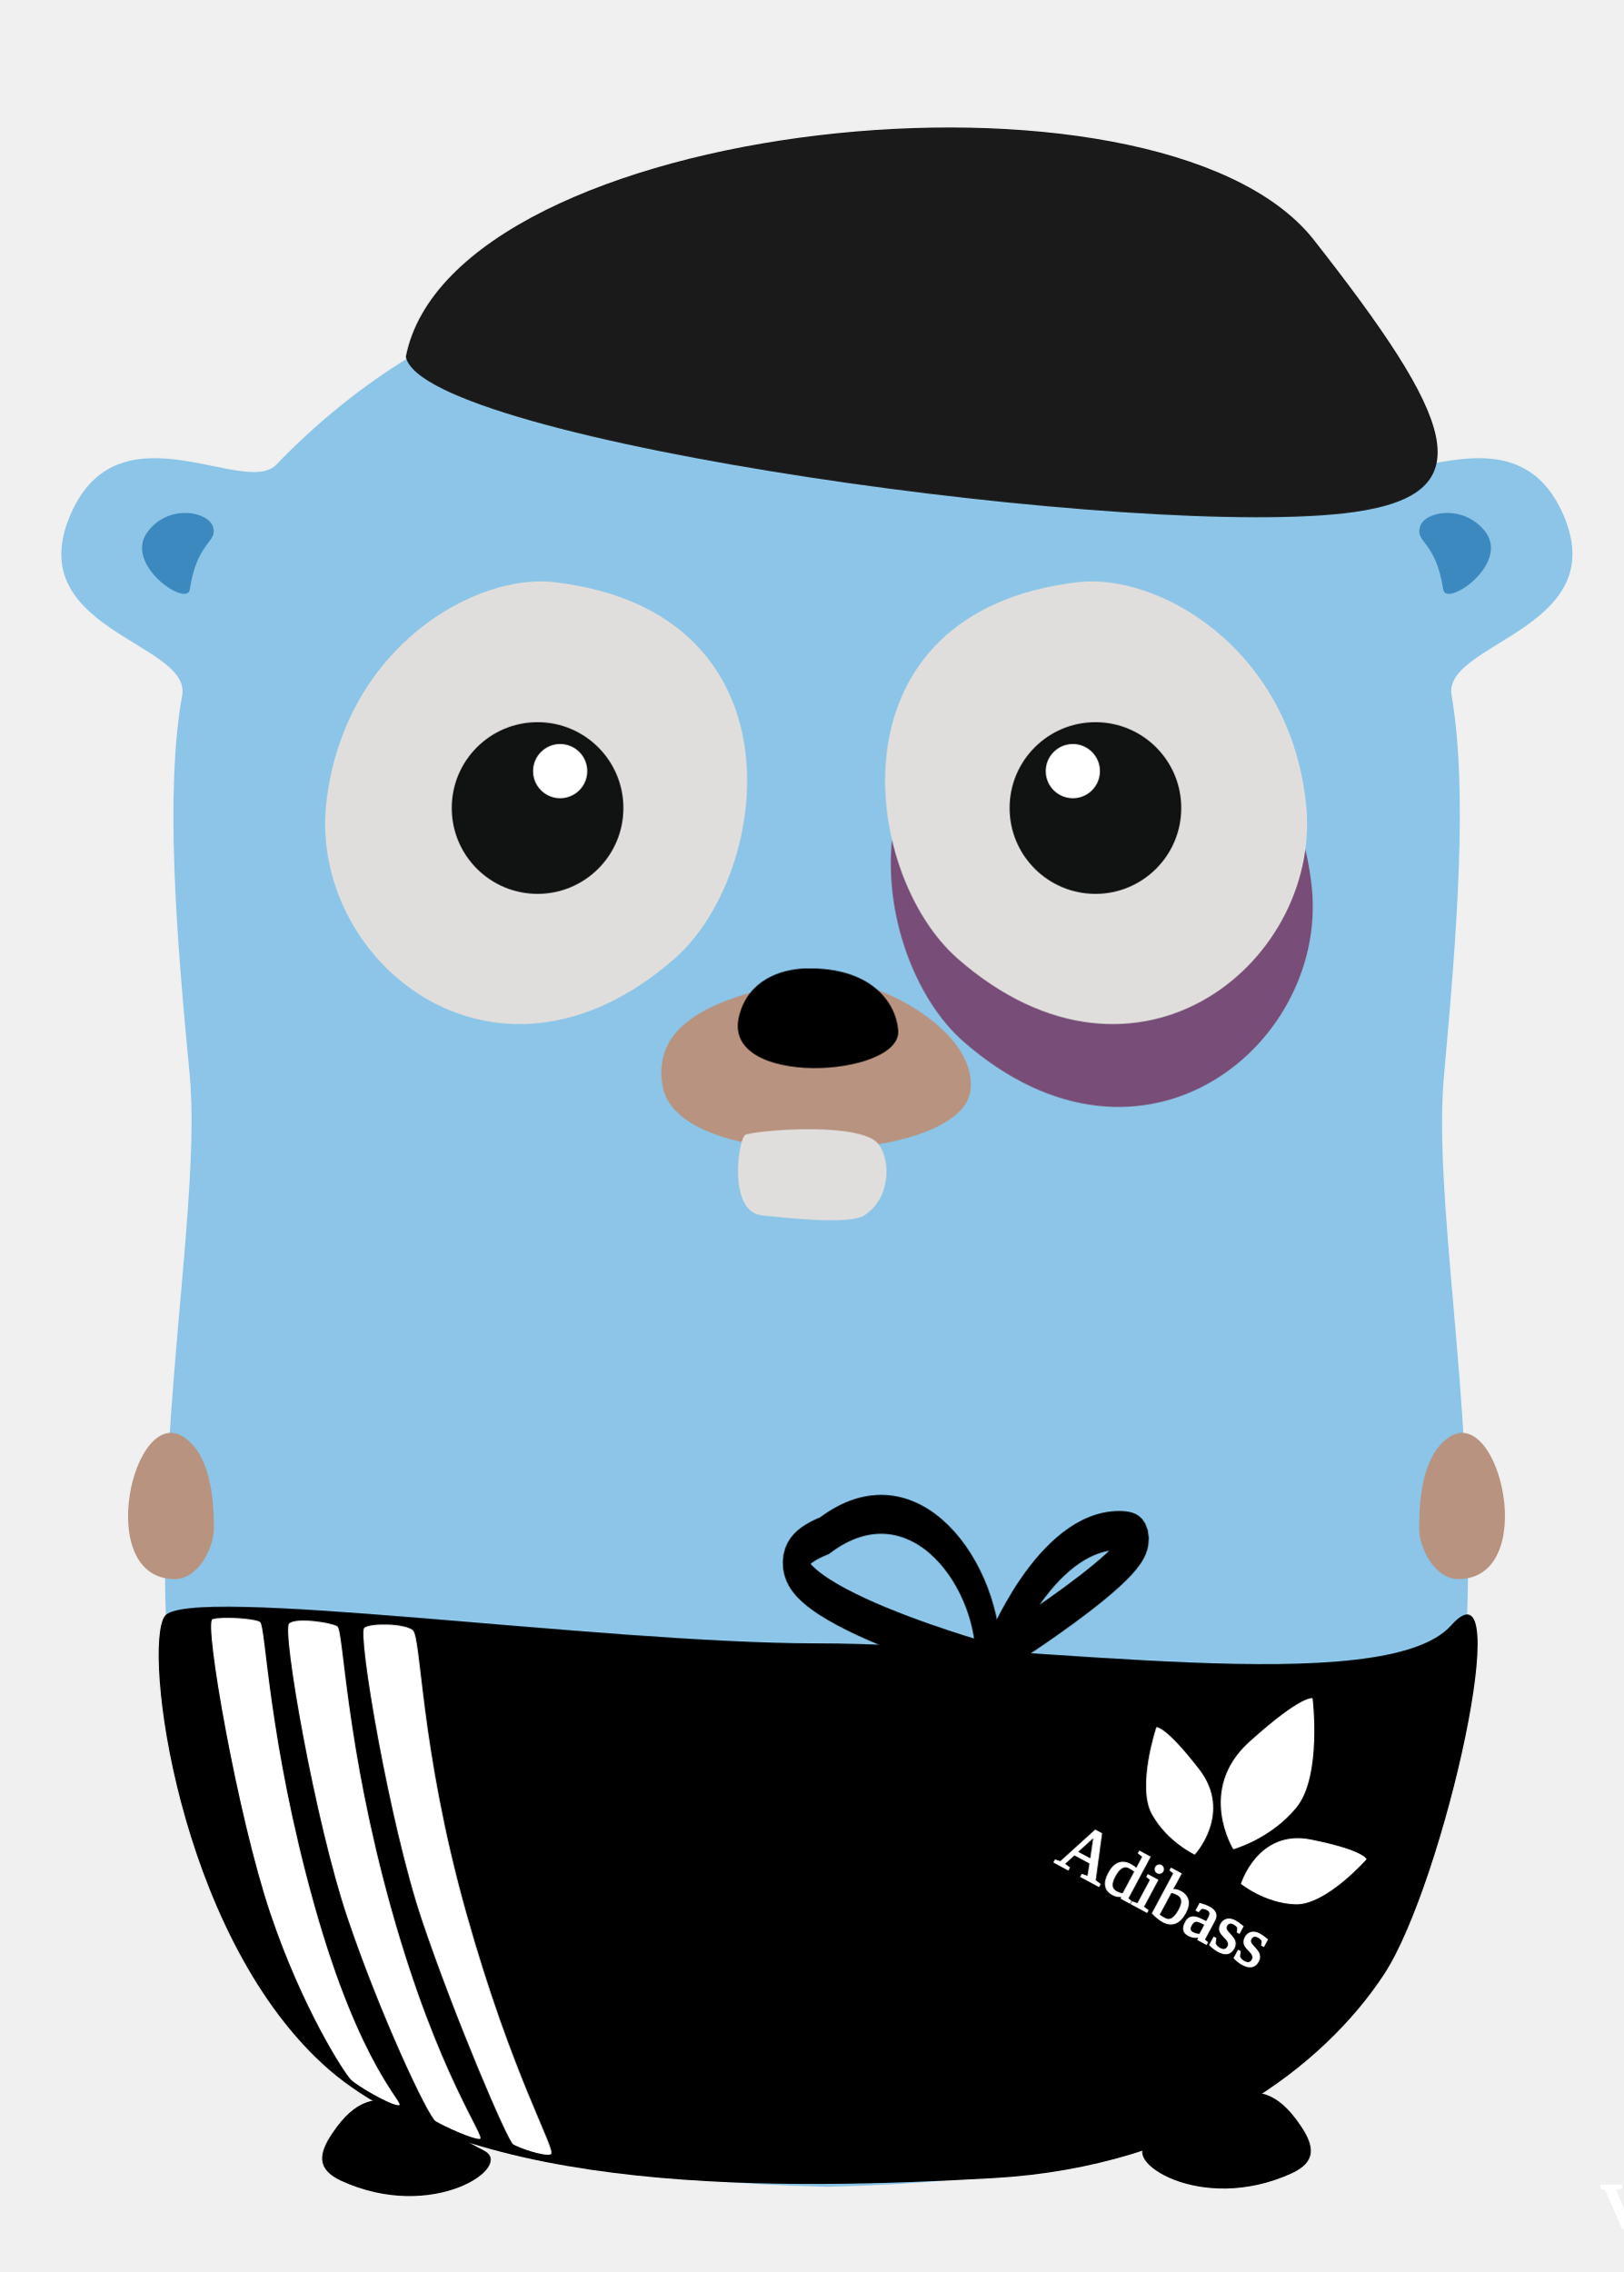
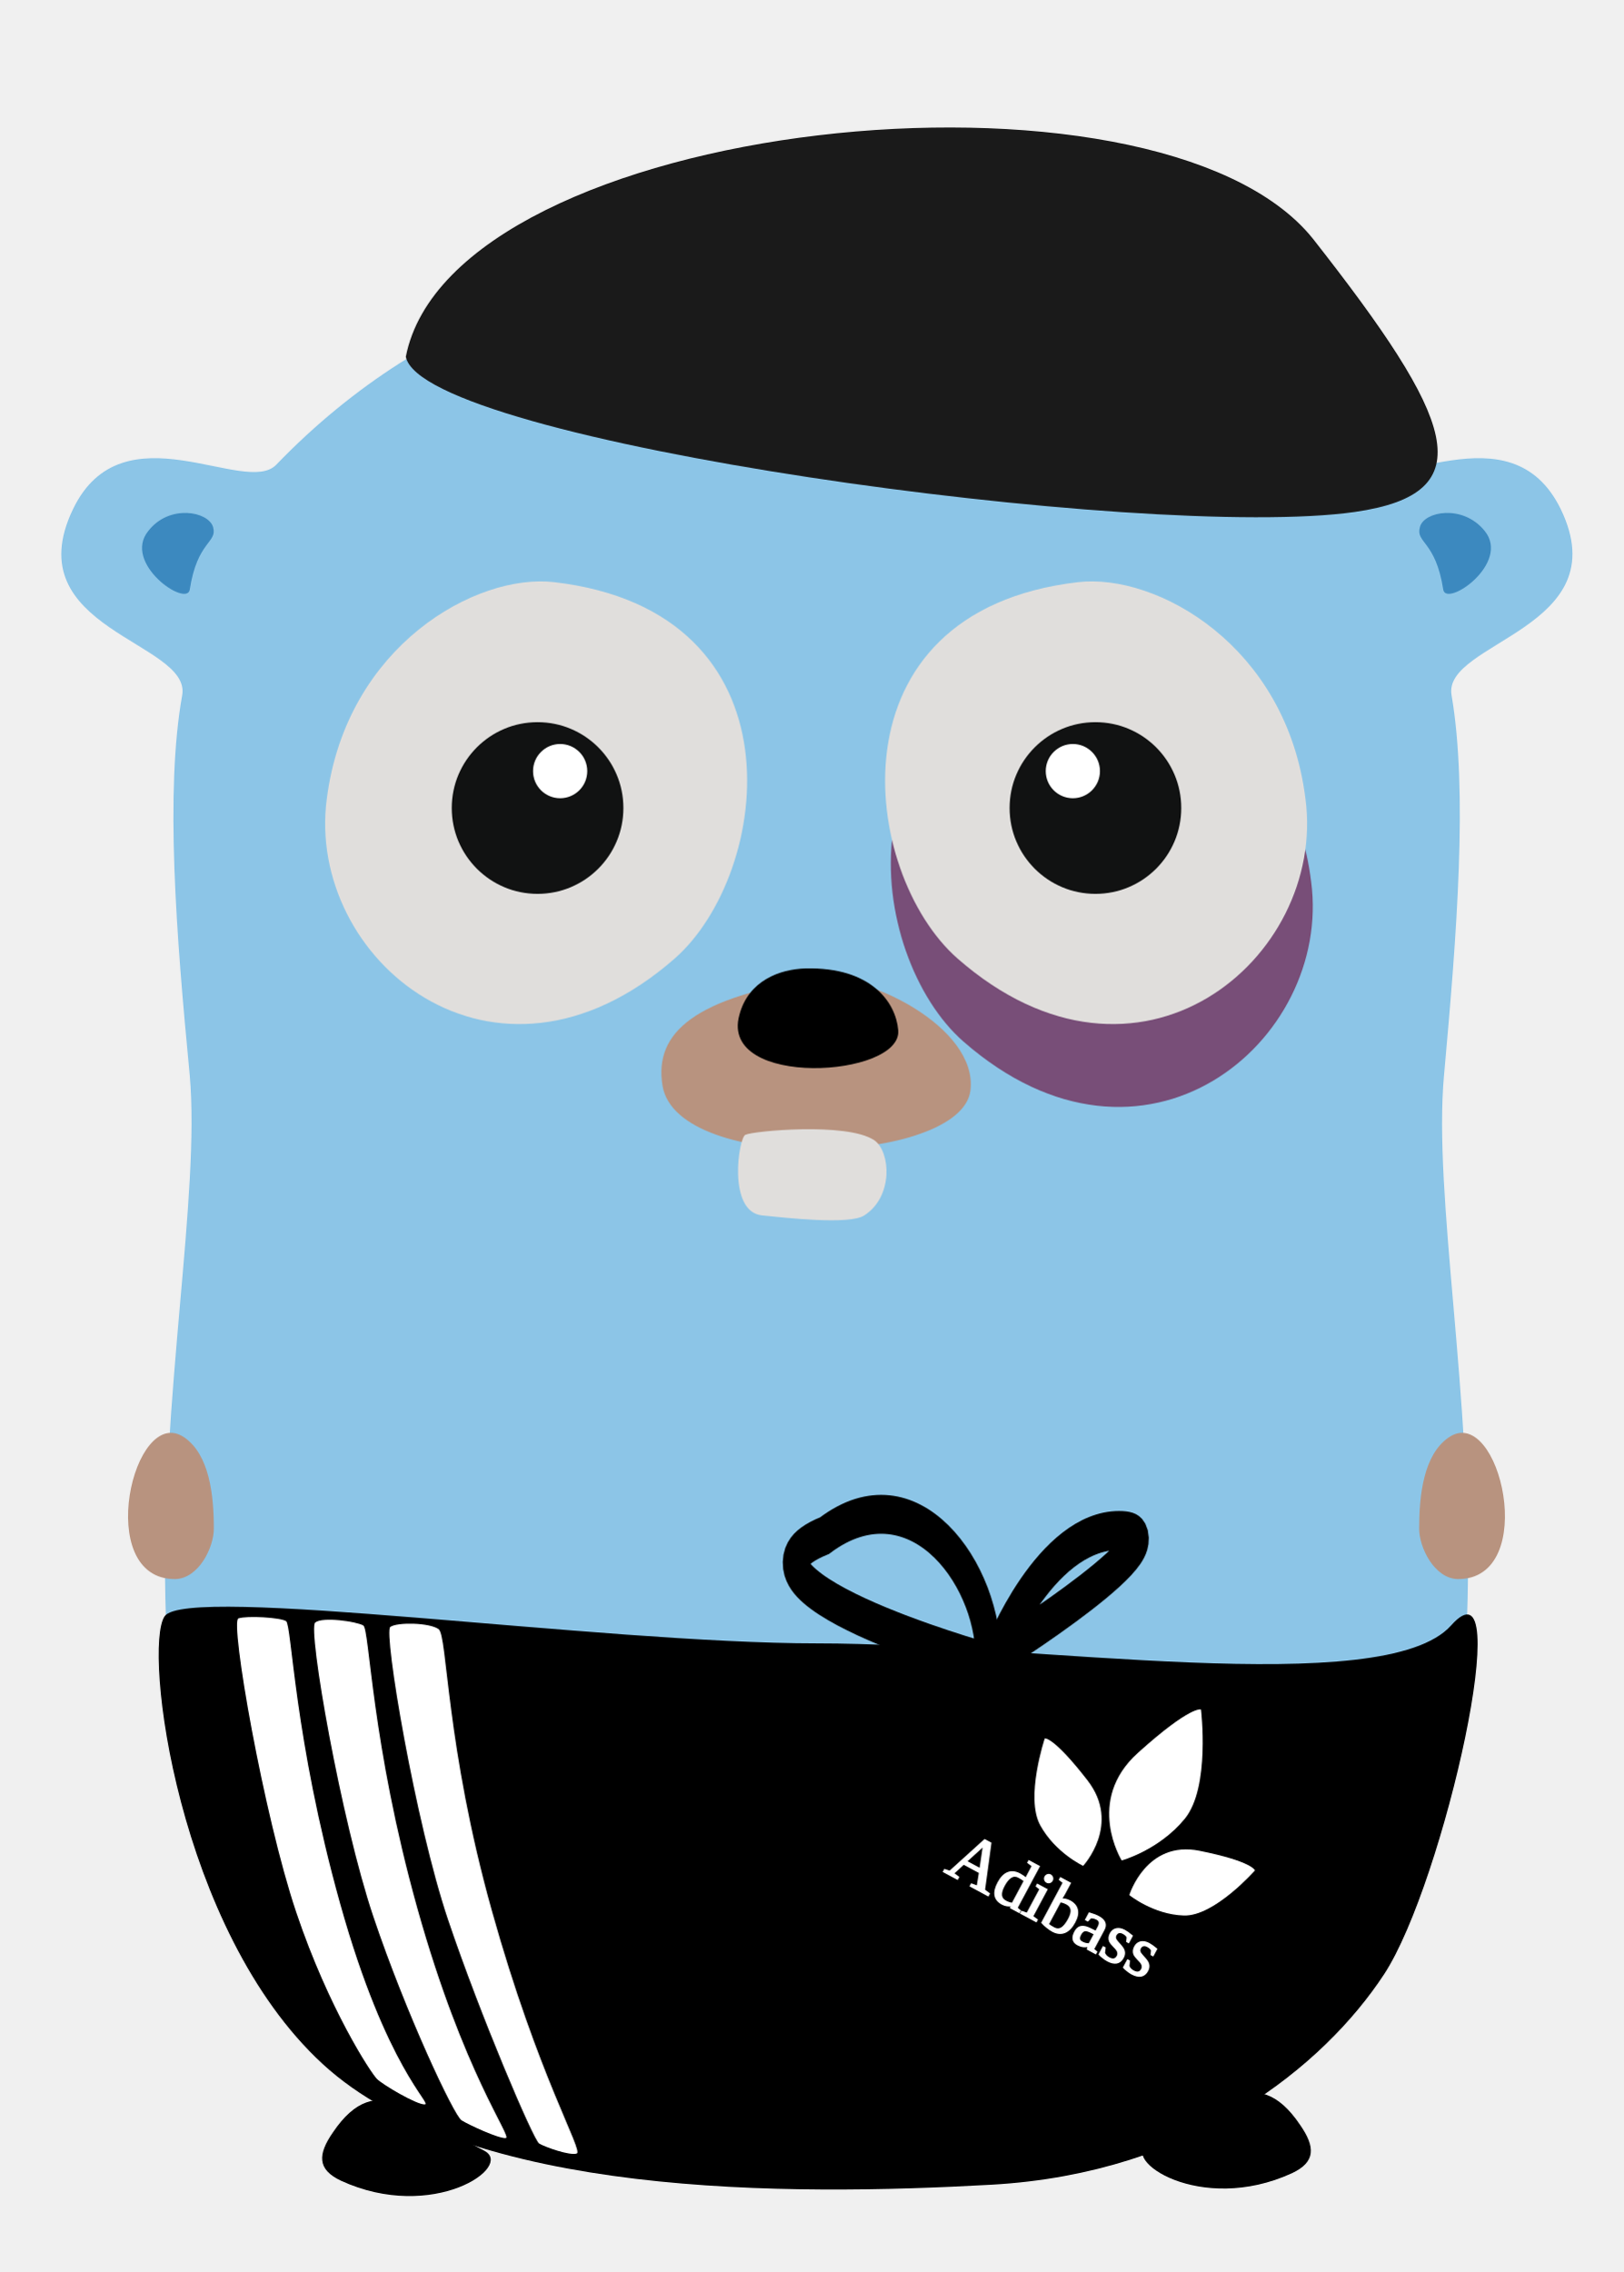
<svg xmlns="http://www.w3.org/2000/svg" version="1.1" id="Gopher" x="0px" y="0px" viewBox="0 0 215.6 301.6" enable-background="new 0 0 215.6 281.6" xml:space="preserve" width="215.6" height="301.6">
  <defs id="defs143">
    <rect x="72.467" y="242.862" width="172.353" height="69.529" id="rect11234" />
  </defs>
  <g id="g138" transform="translate(0,23.00429)">
    <path fill="#8cc5e7" d="m 207.3,44.6 c -6.7,-13.7 -22.9,-1.6 -27,-5.9 -21,-21.6 -46.4,-27 -66.3,-28 0,0 -9,0 -11,0 -20,0.5 -45.4,6.3 -66.3,28 -4.1,4.3 -20.4,-7.8 -27,5.9 -7.7,16 15.7,17.6 14.5,24.7 -2.3,12.8 -0.8,31.8 1,50.5 2.8,31.7 -20.9,107.6 28.4,138.1 9.3,5.8 34.4,9 56.2,9.5 v 0 c 0,0 0.1,0 0.1,0 0,0 0.1,0 0.1,0 v 0 c 21.8,-0.5 43.9,-3.7 53.2,-9.5 49.4,-30.5 25.7,-106.4 28.6,-138.1 1.7,-18.7 3.2,-37.7 1,-50.5 -1.2,-7.1 22.2,-8.8 14.5,-24.7 z" id="path100" />
    <g id="g108">
      <path fill="#e0dedc" d="m 143.958,65.305 c -33.4,3.9 -28.9,38.7 -16,50 24,21 49,0 46.2,-21.2 -2.5,-20.4 -19.8,-30 -30.2,-28.8 z" id="path102-7" style="fill:#784e78;fill-opacity:1;stroke:none" />
      <path fill="#e0dedc" d="m 143.2,54.3 c -33.4,3.9 -28.9,38.7 -16,50 24,21 49,0 46.2,-21.2 -2.5,-20.4 -19.8,-30 -30.2,-28.8 z" id="path102" />
      <circle fill="#111212" cx="145.5" cy="84.3" r="11.4" id="circle104" />
      <circle fill="#ffffff" cx="142.5" cy="79.4" r="3.6" id="circle106" />
    </g>
    <g id="g116">
      <path fill="#b8937f" d="m 108.5,107 c -16,2.4 -21.7,7 -20.5,14.2 2,11.8 39.7,10.5 40.9,0.6 1,-8.5 -14.1,-15.7 -20.4,-14.8 z" id="path110" />
      <path d="m 98.2,111.8 c -2.7,9.8 21.7,8.3 21.1,2 -0.3,-3.7 -3.6,-8.4 -12.3,-8.2 -3.4,0.1 -7.6,1.6 -8.8,6.2 z" id="path112" />
      <path fill="#e0dedc" d="m 99,127.7 c -0.9,0.4 -2.4,10.2 2.2,10.7 3.1,0.3 11.6,1.3 13.6,0 3.9,-2.5 3.5,-8.5 1.3,-10 C 112.4,126 100,127.2 99,127.7 Z" id="path114" />
    </g>
    <g id="g124">
      <path fill="#e0dedc" d="m 73.6,54.3 c 33.4,3.9 28.9,38.7 16,50 -24,21 -49,0 -46.2,-21.2 2.6,-20.4 19.9,-30 30.2,-28.8 z" id="path118" />
      <circle fill="#111212" cx="71.4" cy="84.3" r="11.4" id="circle120" />
      <circle fill="#ffffff" cx="74.4" cy="79.4" r="3.6" id="circle122" />
    </g>
    <path fill="#b8937f" d="m 193.6,186.7 c 11,0.1 5.6,-23.5 -1.2,-18.8 -3.3,2.3 -3.9,7.6 -3.9,12.1 0,2.5 2,6.6 5.1,6.7 z" id="path126" />
    <path fill="#b8937f" d="m 23.3,186.7 c -11,0.1 -5.6,-23.5 1.2,-18.8 3.3,2.3 3.9,7.6 3.9,12.1 0,2.5 -2,6.6 -5.1,6.7 z" id="path128" />
    <path fill="#b8937f" d="m 172.7,259.2 c -6,-8.9 -11.4,-2 -20.1,2.4 -4.1,2.1 6.8,9.6 19,4 3.2,-1.5 3.1,-3.5 1.1,-6.4 z" id="path130" style="fill:#000000" />
    <path fill="#b8937f" d="m 44.2,260.2 c 6,-8.9 11.4,-2 20.1,2.4 4.1,2.1 -6.8,9.6 -19,4 -3.2,-1.5 -3.1,-3.5 -1.1,-6.4 z" id="path132" style="fill:#000000" />
    <path fill="#3c89bf" d="m 188.6,47 c -0.6,2.1 2.1,1.8 3.1,8.3 0.4,2.4 9,-3.5 5.5,-7.8 -2.9,-3.6 -8.1,-2.6 -8.6,-0.5 z" id="path134" />
    <path fill="#3c89bf" d="m 28.3,47 c 0.6,2.1 -2.1,1.8 -3.1,8.3 -0.4,2.4 -9,-3.5 -5.5,-7.8 2.8,-3.6 8,-2.6 8.6,-0.5 z" id="path136" />
  </g>
-   <path style="fill:#000000" d="m 21.848,214.66 c 2.839,-4.307 57.762,3.583 86.642,3.583 28.881,0 75.367,7.573 84.26,-2.392 8.893,-9.965 -0.958,34.221 -8.907,46.333 -7.948,12.112 -25.083,25.56 -51.957,27.074 -26.873,1.514 -69.748,2.614 -89.051,-15.175 C 23.532,256.295 19.008,218.968 21.848,214.66 Z" id="path350" />
-   <g id="g3122" transform="matrix(1.819727,1.140289,-1.138083,1.983765,281.0471,-219.3727)">
+   <path style="fill:#000000" d="m 21.848,214.66 c 2.839,-4.307 57.762,3.583 86.642,3.583 28.881,0 75.367,7.573 84.26,-2.392 8.893,-9.965 -0.958,34.221 -8.907,46.333 -7.948,12.112 -25.294,26.435 -52.167,27.949 -26.873,1.514 -69.538,1.74 -88.841,-16.05 C 23.532,256.295 19.008,218.968 21.848,214.66 Z" id="path350" />
+   <g id="g3122" transform="matrix(1.819727,1.140289,-1.138083,1.983765,266.2226,-217.8861)">
    <g id="g12125" transform="translate(-1.09629,-3.204209)">
      <path style="fill:#ffffff;stroke:none;stroke-width:1;stroke-linecap:butt;stroke-linejoin:miter;stroke-dasharray:none" d="m 61.534,202.846 c 0,0 -3.825,-1.795 -2.447,-5.792 1.378,-3.997 2.054,-4.088 2.054,-4.088 0,0 2.908,3.537 2.494,5.88 -0.413,2.343 -2.101,4 -2.101,4 z" id="path2217" />
      <path style="fill:#ffffff;stroke:none;stroke-width:0.794;stroke-linecap:butt;stroke-linejoin:miter;stroke-dasharray:none" d="m 63.008,204.316 c 0,0 -0.792,-3.228 2.399,-4.345 3.191,-1.117 3.586,-0.746 3.586,-0.746 0,0 -0.757,3.52 -2.43,4.416 -1.673,0.897 -3.555,0.675 -3.555,0.675 z" id="path2217-5" />
      <path style="fill:#ffffff;stroke:none;stroke-width:0.794;stroke-linecap:butt;stroke-linejoin:miter;stroke-dasharray:none" d="m 59.628,204.302 c 0,0 0.792,-3.228 -2.399,-4.345 -3.191,-1.117 -3.586,-0.746 -3.586,-0.746 0,0 0.757,3.52 2.43,4.416 1.673,0.897 3.555,0.675 3.555,0.675 z" id="path2217-5-7" />
    </g>
  </g>
  <g id="g3314" transform="matrix(1.683719,0,0,2.583532,-55.06397,-274.2769)">
    <path style="fill:none;stroke:#000000;stroke-width:2;stroke-linecap:butt;stroke-linejoin:miter;stroke-dasharray:none" d="m 110.645,191.621 c 0,0 -22.252,-4.059 -12.893,-6.522 7.118,-3.507 13.179,2.151 12.893,6.522 z" id="path3241" />
    <path style="fill:none;stroke:#000000;stroke-width:2;stroke-linecap:butt;stroke-linejoin:miter;stroke-dasharray:none" d="m 111.283,191.228 c 0,0 3.789,-6.394 9.709,-6.394 5.92,0 -9.709,6.394 -9.709,6.394 z" id="path3310" />
  </g>
-   <path style="fill:#ffffff;stroke:none;stroke-width:2;stroke-linecap:butt;stroke-linejoin:miter;stroke-dasharray:none" d="m 28.21,215.041 c -1.137,0.391 3.355,26.179 7.686,39.025 4.33,12.846 9.916,21.326 10.716,22.123 0.8,0.797 5.242,3.406 6.337,3.392 1.095,-0.014 -5.07,-4.664 -11.223,-26.663 -6.153,-21.999 -6.423,-37.04 -7.186,-37.521 -0.763,-0.481 -5.193,-0.747 -6.331,-0.356 z" id="path3316" />
-   <path style="fill:#ffffff;stroke:none;stroke-width:2;stroke-linecap:butt;stroke-linejoin:miter;stroke-dasharray:none" d="m 38.404,215.592 c -0.99,0.82 3.416,26.239 7.746,39.085 4.33,12.846 10.696,26.385 11.703,27.012 1.007,0.626 4.935,2.438 5.871,2.362 0.937,-0.075 -5.591,-8.523 -11.744,-30.522 -6.153,-21.999 -6.334,-37.061 -7.186,-37.561 -0.852,-0.5 -5.401,-1.196 -6.391,-0.376 z" id="path3316-4" />
-   <path style="fill:#ffffff;stroke:none;stroke-width:2;stroke-linecap:butt;stroke-linejoin:miter;stroke-dasharray:none" d="m 48.388,216.166 c -0.932,0.656 3.335,26.018 7.666,38.864 4.33,12.846 11.36,29.285 12.103,29.739 0.742,0.454 4.042,1.637 4.99,1.333 0.948,-0.304 -5.109,-10.221 -11.262,-32.22 -6.153,-21.999 -5.892,-36.55 -7.085,-37.42 -1.193,-0.87 -5.479,-0.952 -6.411,-0.296 z" id="path3316-4-3" />
+   <path style="fill:#ffffff;stroke:none;stroke-width:2;stroke-linecap:butt;stroke-linejoin:miter;stroke-dasharray:none" d="m 31.661,214.932 c -1.137,0.391 3.355,26.179 7.686,39.025 4.33,12.846 9.916,21.326 10.716,22.123 0.8,0.797 5.242,3.406 6.337,3.392 1.095,-0.014 -5.07,-4.664 -11.223,-26.663 -6.153,-21.999 -6.423,-37.04 -7.186,-37.521 -0.763,-0.481 -5.193,-0.747 -6.331,-0.356 z" id="path3316" />
+   <path style="fill:#ffffff;stroke:none;stroke-width:2;stroke-linecap:butt;stroke-linejoin:miter;stroke-dasharray:none" d="m 41.855,215.483 c -0.99,0.82 3.416,26.239 7.746,39.085 4.33,12.846 10.696,26.385 11.703,27.012 1.007,0.626 4.935,2.438 5.871,2.362 0.937,-0.075 -5.591,-8.523 -11.744,-30.522 -6.153,-21.999 -6.334,-37.061 -7.186,-37.561 -0.852,-0.5 -5.401,-1.196 -6.391,-0.376 z" id="path3316-4" />
+   <path style="fill:#ffffff;stroke:none;stroke-width:2;stroke-linecap:butt;stroke-linejoin:miter;stroke-dasharray:none" d="m 51.839,216.057 c -0.932,0.656 3.335,26.018 7.666,38.864 4.33,12.846 11.36,29.285 12.103,29.739 0.742,0.454 4.042,1.637 4.99,1.333 0.948,-0.304 -5.109,-10.221 -11.262,-32.22 -6.153,-21.999 -5.892,-36.55 -7.085,-37.42 -1.193,-0.87 -5.479,-0.952 -6.411,-0.296 z" id="path3316-4-3" />
  <path style="fill:#1a1a1a;stroke:none;stroke-width:2;stroke-linecap:butt;stroke-linejoin:miter;stroke-dasharray:none" d="M 53.901,47.376 C 60.079,15.676 153.646,5.884 174.382,31.692 c 18.847,24 22.852,33.81 5.587,36.289 -13.738,1.973 -44.711,-0.365 -72.521,-4.603 C 79.638,59.141 54.99,53.003 53.901,47.376 Z" id="path5612" />
-   <text xml:space="preserve" id="text11232" style="white-space:pre;shape-inside:url(#rect11234);display:inline;fill:#ffffff;fill-opacity:1;stroke:#ffffff;stroke-width:0.3;stroke-linecap:round;stroke-linejoin:miter;stroke-dasharray:none" transform="matrix(0.6940544,0.373689,-0.3725316,0.6962696,184.2394,43.44477)">
-     <tspan x="72.467" y="253.809" id="tspan16218">Adibass</tspan>
-   </text>
-   <text xml:space="preserve" style="fill:#ffffff;fill-opacity:1;stroke:#ffffff;stroke-width:0.3;stroke-linecap:round;stroke-linejoin:miter;stroke-dasharray:none" x="212.744" y="295.779" id="text11394">
-     <tspan id="tspan11392" x="212.744" y="295.779">v</tspan>
+   <text xml:space="preserve" id="text11232" style="white-space:pre;shape-inside:url(#rect11234);display:inline;fill:#ffffff;fill-opacity:1;stroke:#ffffff;stroke-width:0.3;stroke-linecap:round;stroke-linejoin:miter;stroke-dasharray:none" transform="matrix(0.6940544,0.373689,-0.3725316,0.6962696,169.4149,44.93138)">
+     <tspan x="72.467" y="253.479" id="tspan412">Adibass</tspan>
  </text>
</svg>
